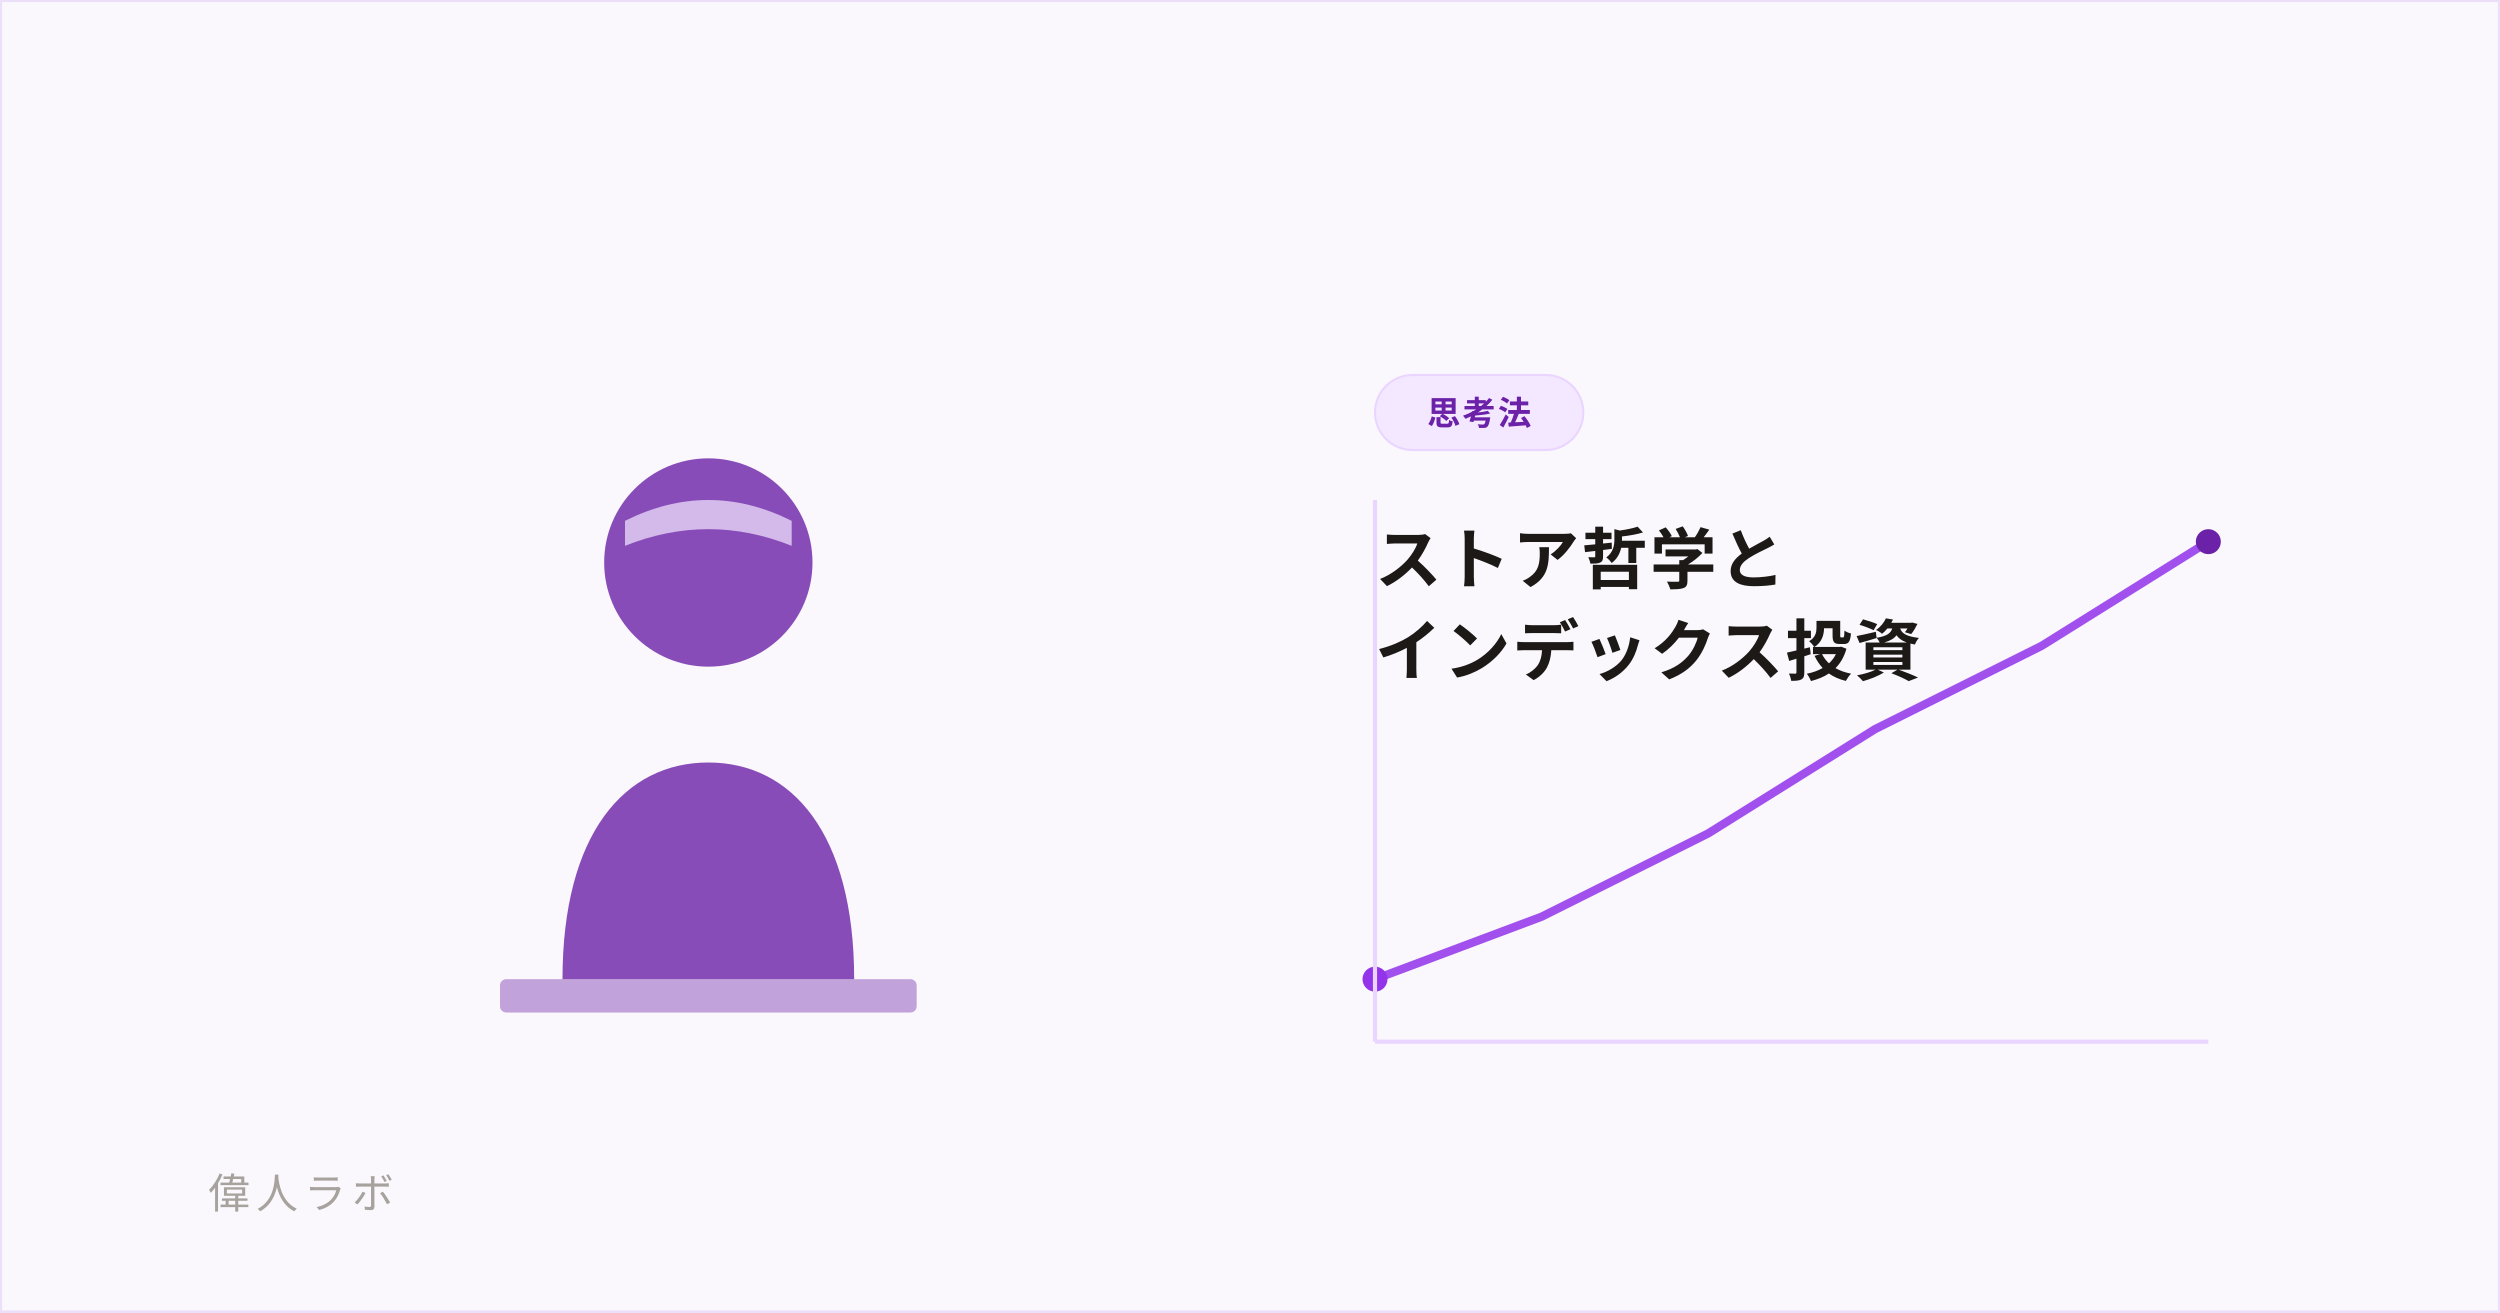
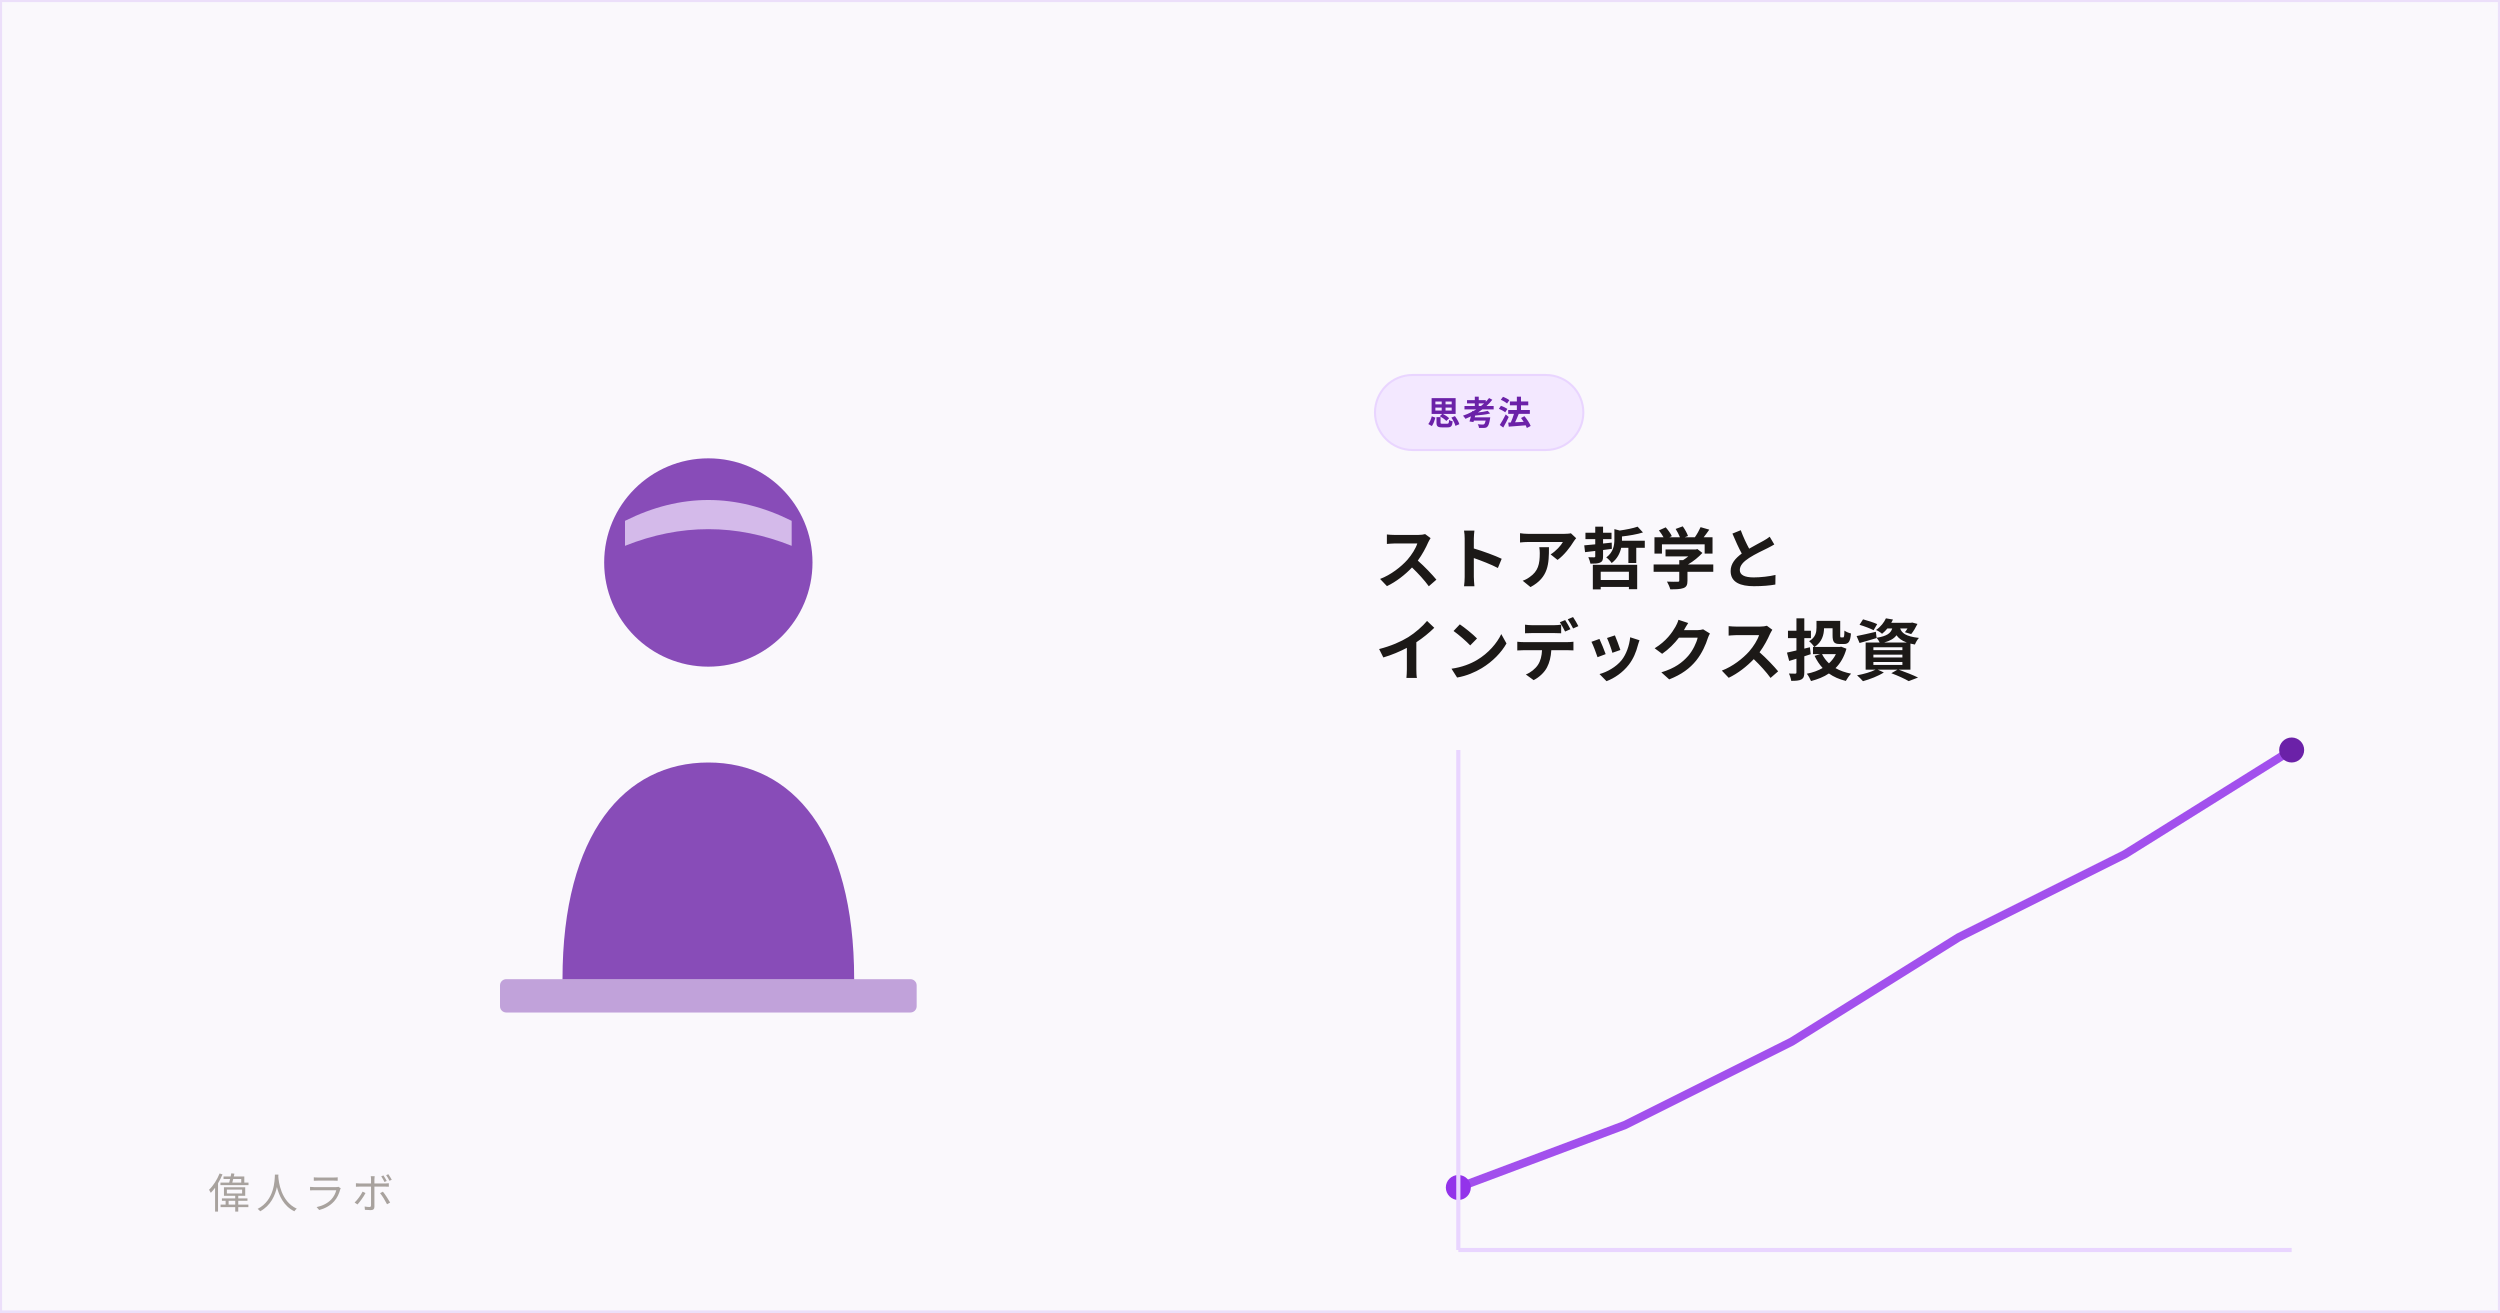
<svg xmlns="http://www.w3.org/2000/svg" width="1200" height="630" viewBox="0 0 1200 630">
  <rect width="1200" height="630" fill="#faf8fc" />
  <rect x="0" y="0" width="1200" height="630" fill="none" stroke="#ecdffa" stroke-width="2" />
  <circle cx="340" cy="270" r="50" fill="#6b21a8" opacity="0.8" />
  <path d="M 270 470            C 270 400 300 366 340 366            C 380 366 410 400 410 470 Z" fill="#6b21a8" opacity="0.8" />
  <path d="M 300 250 Q 340 230 380 250 L 380 262 Q 340 246 300 262 Z" fill="#f3e8ff" opacity="0.7" />
  <rect x="240" y="470" width="200" height="16" rx="3" fill="#6b21a8" opacity="0.4" />
-   <polyline points="660,470 740,440 820,400 900,350 980,310 1060,260" fill="none" stroke="#9333ea" stroke-width="4" stroke-linecap="round" stroke-linejoin="round" opacity="0.85" />
-   <circle cx="660" cy="470" r="6" fill="#9333ea" />
-   <circle cx="1060" cy="260" r="6" fill="#6b21a8" />
-   <line x1="660" y1="500" x2="1060" y2="500" stroke="#e9d5ff" stroke-width="2" />
-   <line x1="660" y1="500" x2="660" y2="240" stroke="#e9d5ff" stroke-width="2" />
+   <polyline points="700,570 780,540 860,500 940,450 1020,410 1100,360" fill="none" stroke="#9333ea" stroke-width="4" stroke-linecap="round" stroke-linejoin="round" opacity="0.85" />
+   <circle cx="700" cy="570" r="6" fill="#9333ea" />
+   <circle cx="1100" cy="360" r="6" fill="#6b21a8" />
+   <line x1="700" y1="600" x2="1100" y2="600" stroke="#e9d5ff" stroke-width="2" />
+   <line x1="700" y1="600" x2="700" y2="360" stroke="#e9d5ff" stroke-width="2" />
  <rect x="660" y="180" width="100" height="36" rx="18" fill="#f3e8ff" stroke="#e9d5ff" />
  <text x="710" y="204" font-family="'Hiragino Sans', sans-serif" font-size="16" font-weight="700" fill="#6b21a8" text-anchor="middle" letter-spacing="1">思考法</text>
  <text x="660" y="280" font-family="'Shippori Mincho', serif" font-size="32" font-weight="700" fill="#1c1917" letter-spacing="1">ストア哲学と</text>
  <text x="660" y="324" font-family="'Shippori Mincho', serif" font-size="32" font-weight="700" fill="#1c1917" letter-spacing="1">インデックス投資</text>
  <text x="100" y="580" font-family="'Hiragino Sans', sans-serif" font-size="20" fill="#a8a29e" letter-spacing="3">偉人ラボ</text>
</svg>
